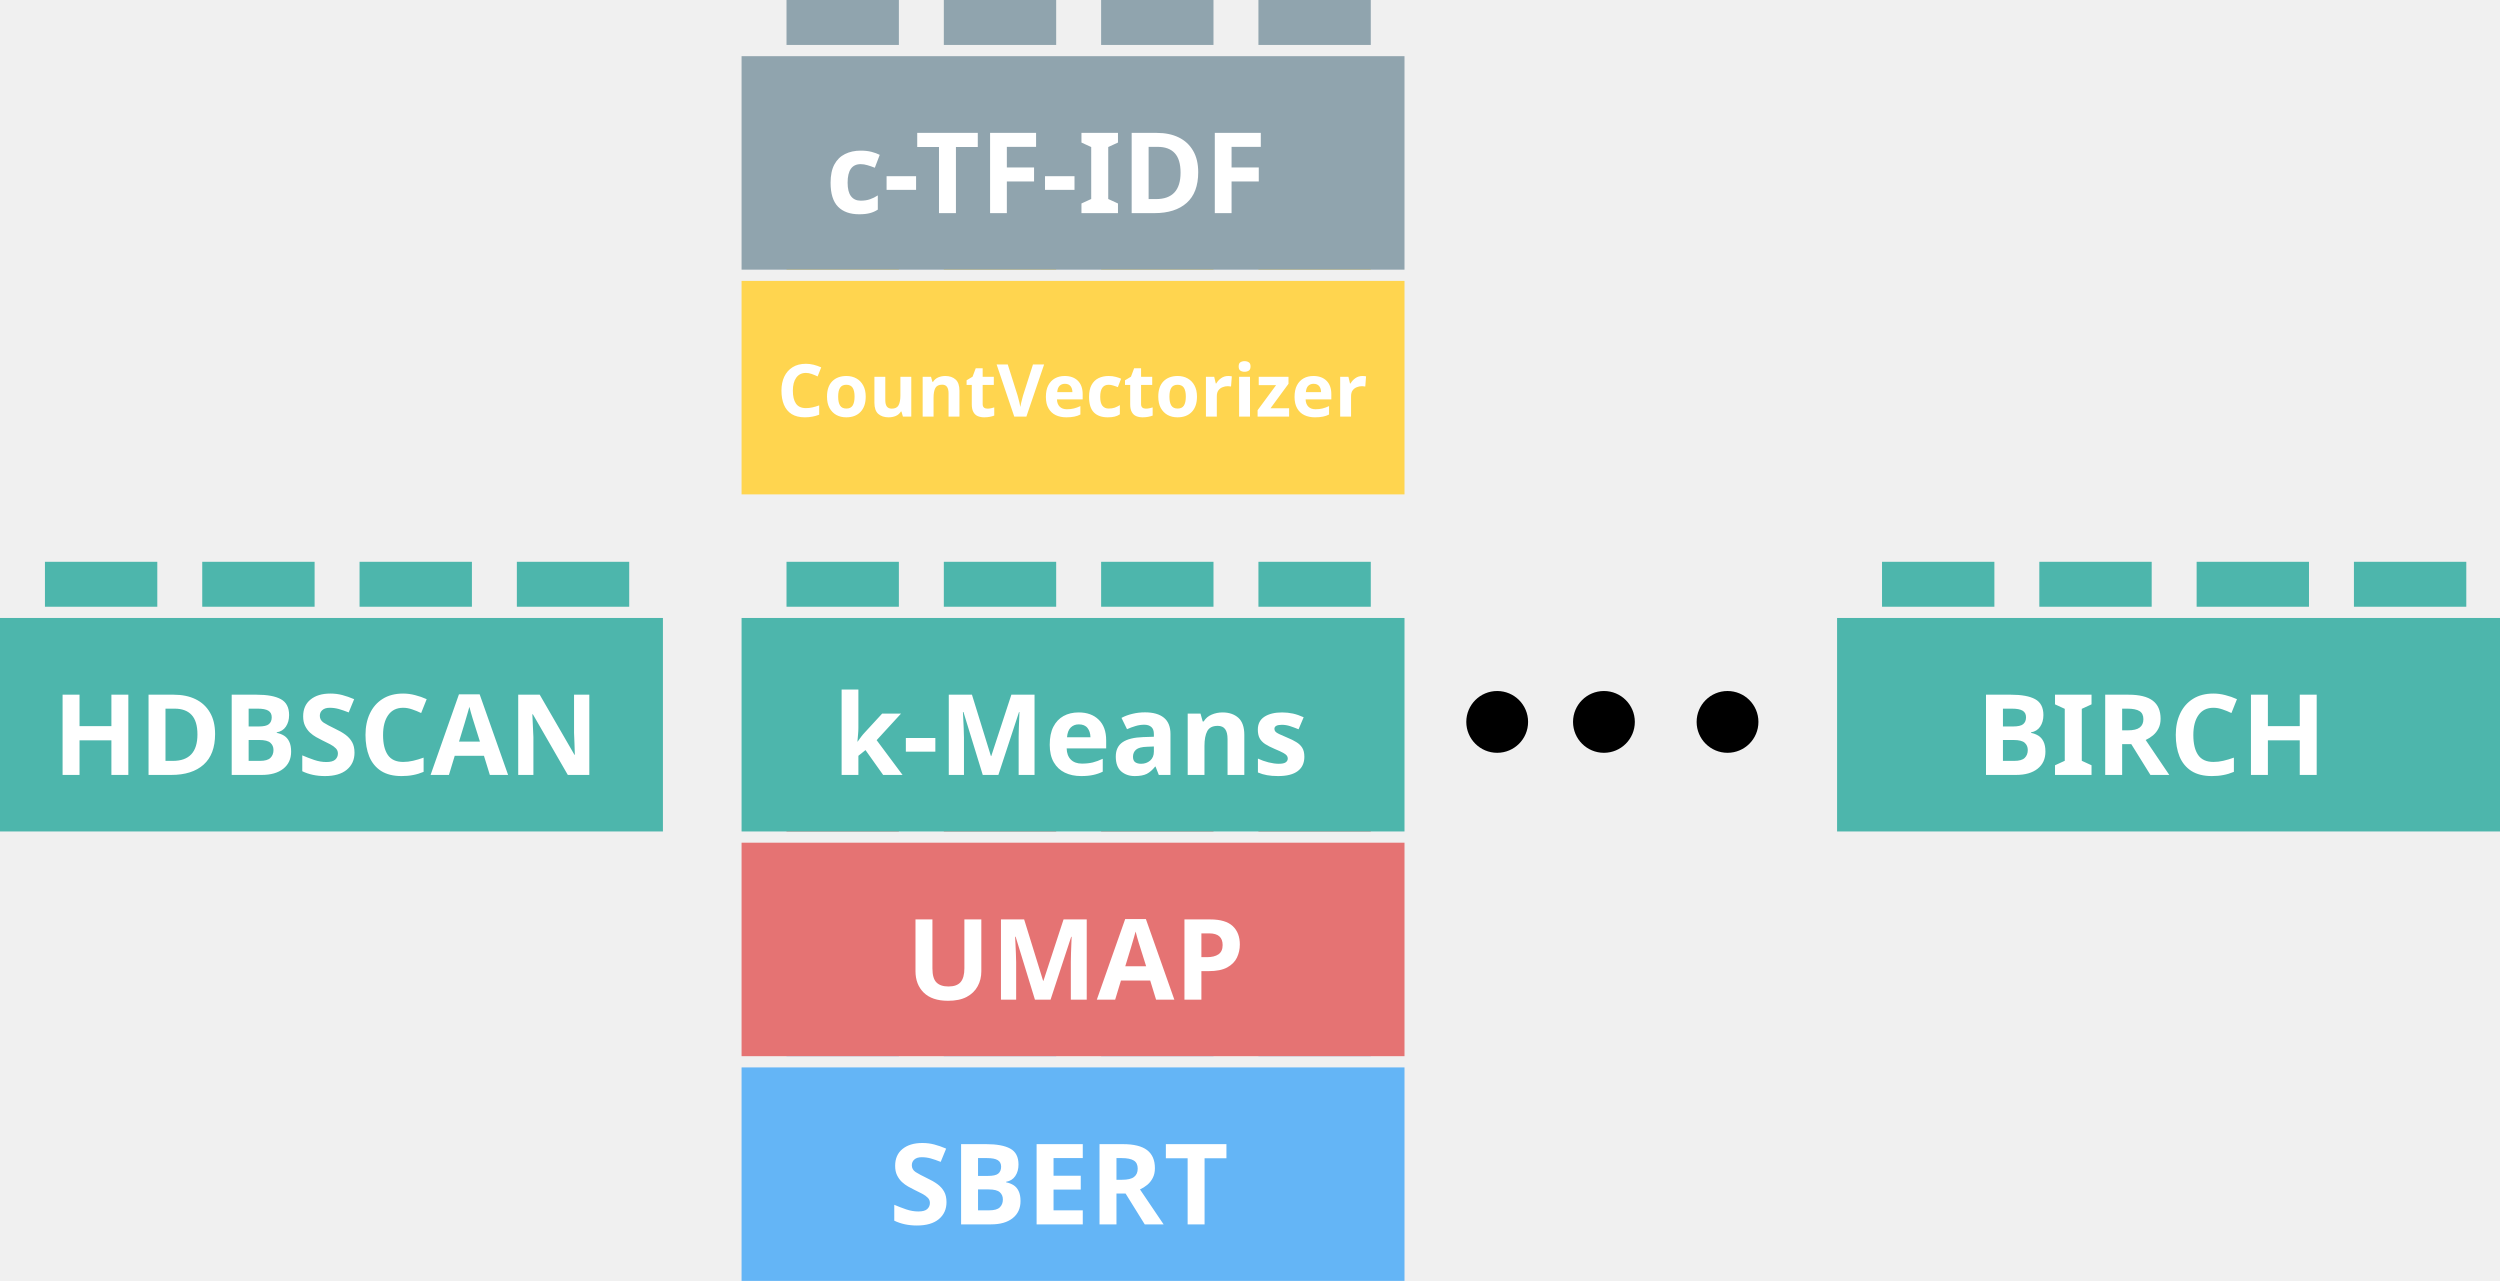
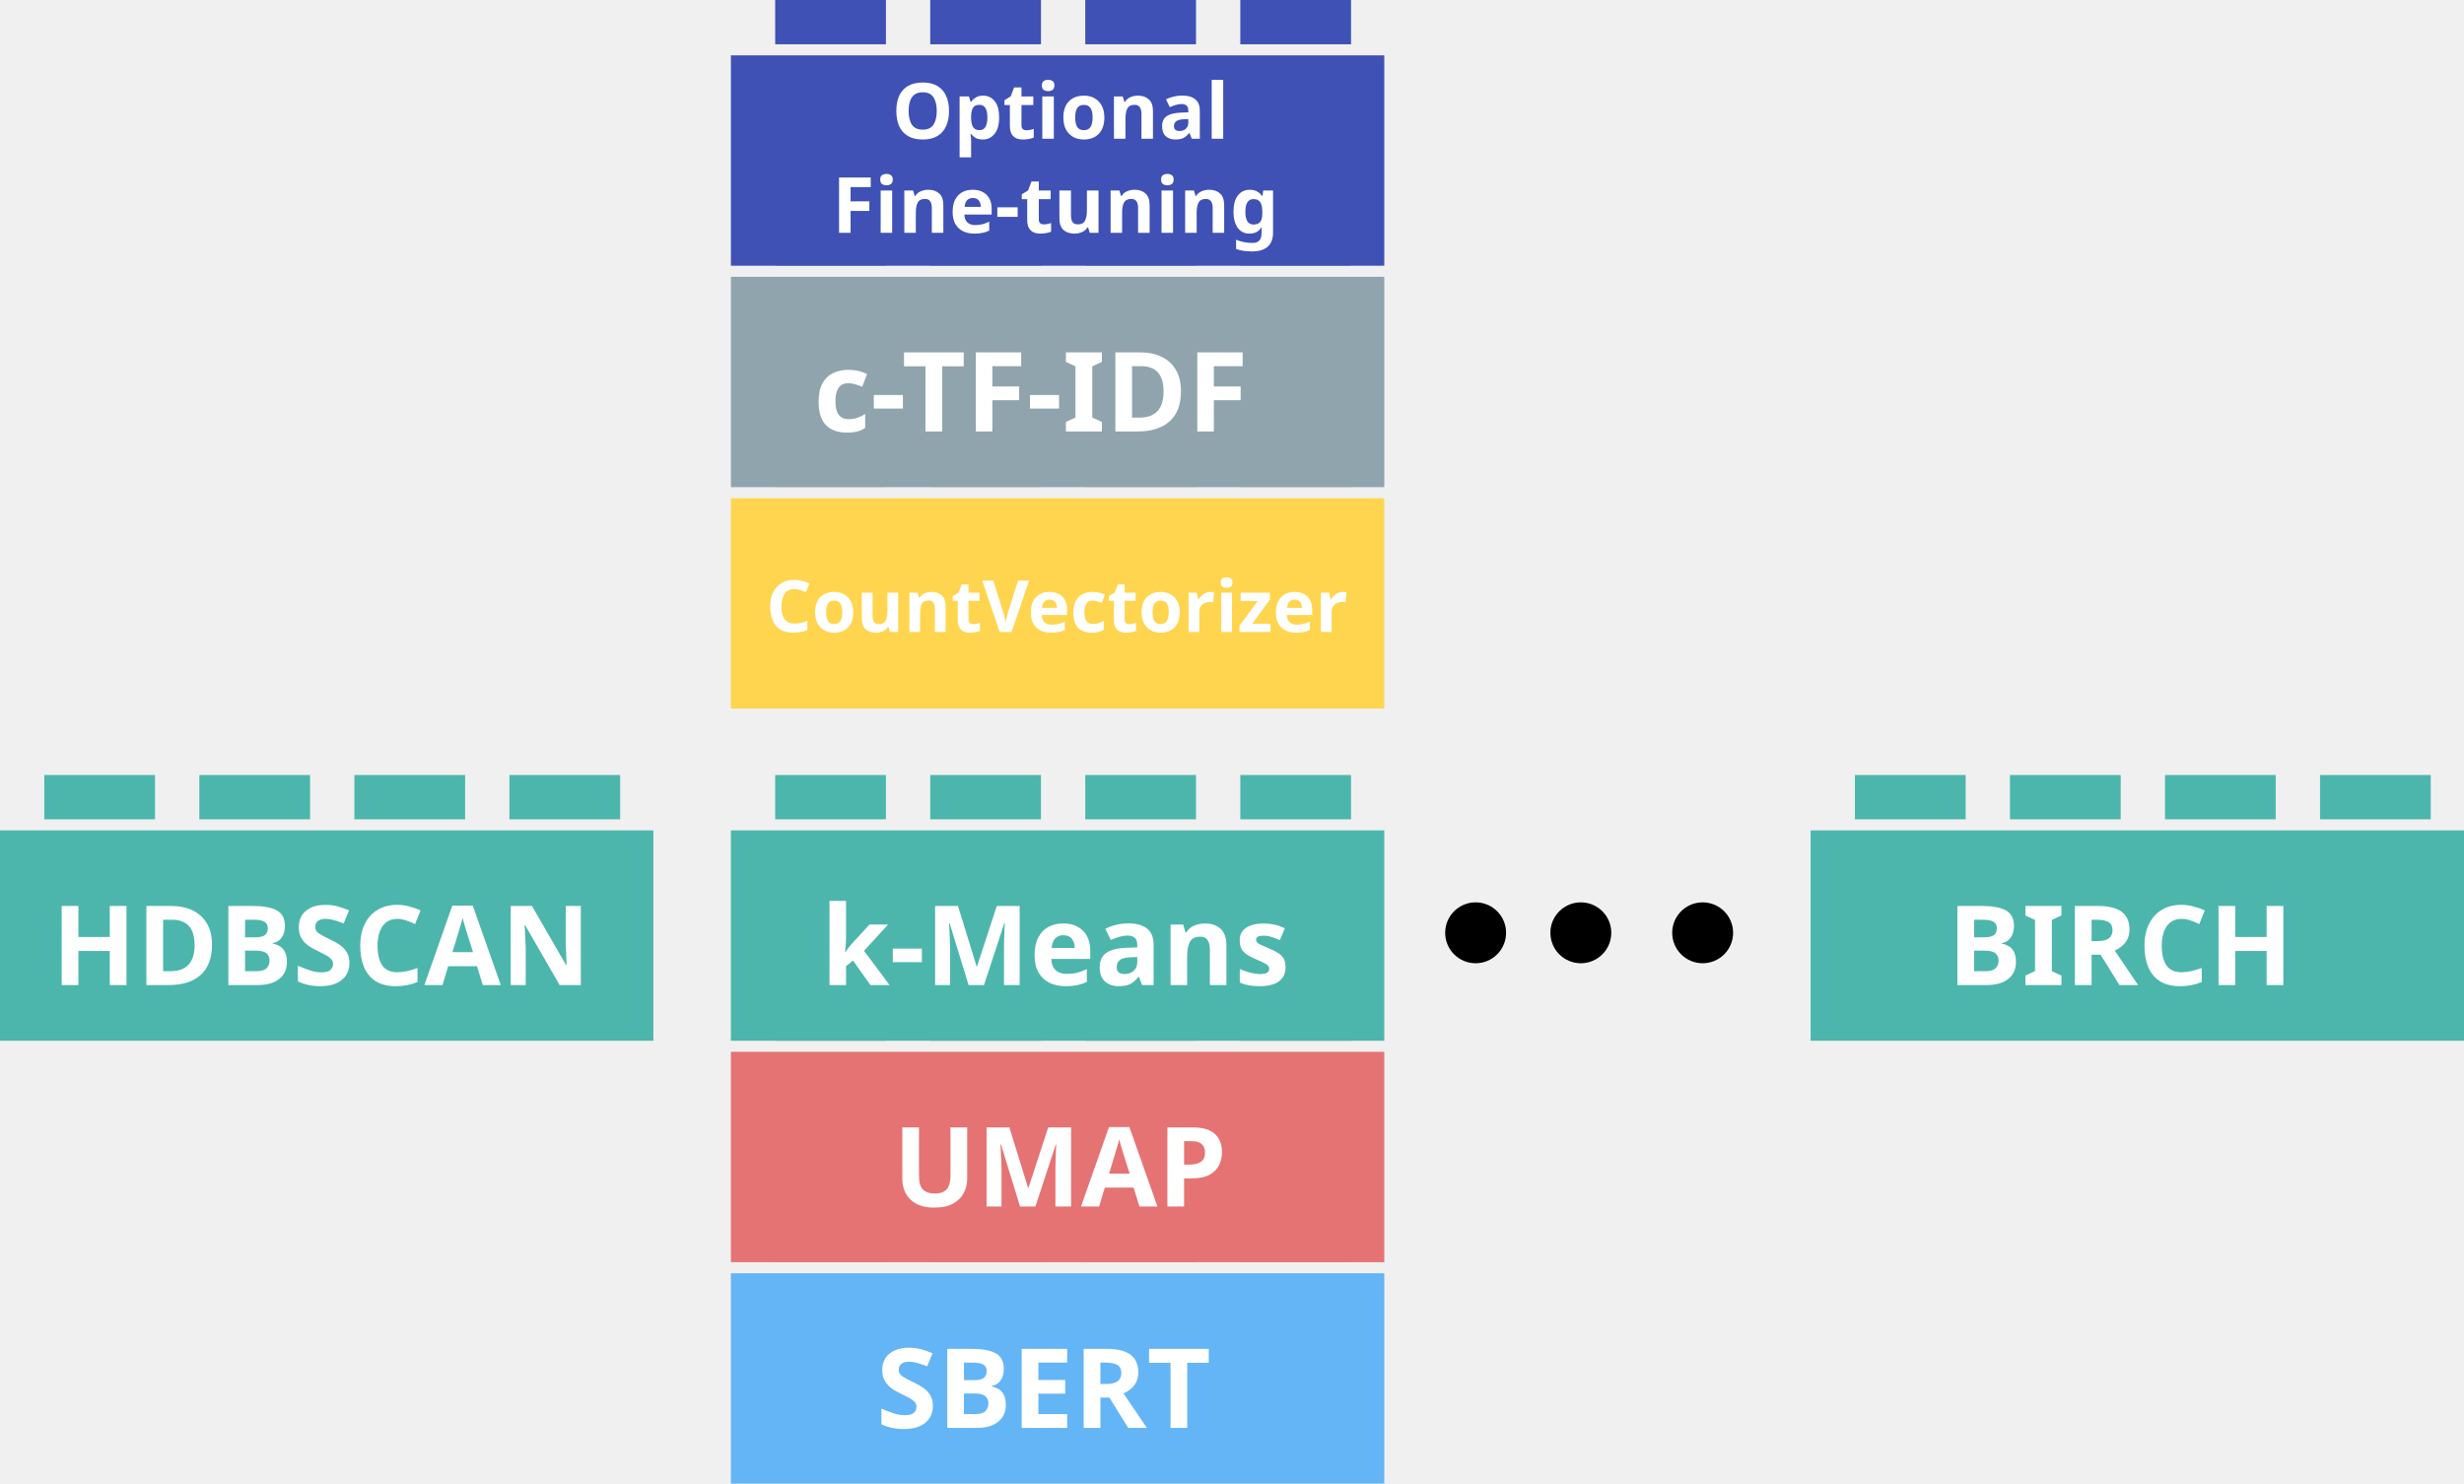
- <svg xmlns="http://www.w3.org/2000/svg" width="445" height="228" viewBox="0 0 445 228" fill="none">
-   <rect x="132" y="190" width="118" height="38" fill="#64B5F6" />
-   <rect x="224" y="180" width="20" height="8" fill="#64B5F6" />
-   <rect x="196" y="180" width="20" height="8" fill="#64B5F6" />
-   <rect x="168" y="180" width="20" height="8" fill="#64B5F6" />
-   <rect x="140" y="180" width="20" height="8" fill="#64B5F6" />
+ <svg xmlns="http://www.w3.org/2000/svg" width="445" height="268" viewBox="0 0 445 268" fill="none">
+   <rect x="132" y="230" width="118" height="38" fill="#64B5F6" />
+   <rect x="224" y="220" width="20" height="8" fill="#64B5F6" />
+   <rect x="196" y="220" width="20" height="8" fill="#64B5F6" />
+   <rect x="168" y="220" width="20" height="8" fill="#64B5F6" />
+   <rect x="140" y="220" width="20" height="8" fill="#64B5F6" />
  <text fill="white" xml:space="preserve" style="white-space: pre" font-family="Tahoma" font-size="20" font-weight="bold" letter-spacing="0em">
-     <tspan x="158.256" y="217.939">SBERT</tspan>
+     <tspan x="158.256" y="257.939">SBERT</tspan>
  </text>
-   <rect x="132" y="150" width="118" height="38" fill="#E57373" />
-   <rect x="224" y="140" width="20" height="8" fill="#E57373" />
-   <rect x="196" y="140" width="20" height="8" fill="#E57373" />
-   <rect x="168" y="140" width="20" height="8" fill="#E57373" />
-   <rect x="140" y="140" width="20" height="8" fill="#E57373" />
+   <rect x="132" y="190" width="118" height="38" fill="#E57373" />
+   <rect x="224" y="180" width="20" height="8" fill="#E57373" />
+   <rect x="196" y="180" width="20" height="8" fill="#E57373" />
+   <rect x="168" y="180" width="20" height="8" fill="#E57373" />
+   <rect x="140" y="180" width="20" height="8" fill="#E57373" />
  <text fill="white" xml:space="preserve" style="white-space: pre" font-family="Tahoma" font-size="20" font-weight="bold" letter-spacing="0em">
-     <tspan x="161.254" y="177.939">UMAP</tspan>
+     <tspan x="161.254" y="217.939">UMAP</tspan>
  </text>
-   <rect y="110" width="118" height="38" fill="#4DB6AC" />
-   <rect x="92" y="100" width="20" height="8" fill="#4DB6AC" />
-   <rect x="64" y="100" width="20" height="8" fill="#4DB6AC" />
-   <rect x="36" y="100" width="20" height="8" fill="#4DB6AC" />
-   <rect x="8" y="100" width="20" height="8" fill="#4DB6AC" />
+   <rect y="150" width="118" height="38" fill="#4DB6AC" />
+   <rect x="92" y="140" width="20" height="8" fill="#4DB6AC" />
+   <rect x="64" y="140" width="20" height="8" fill="#4DB6AC" />
+   <rect x="36" y="140" width="20" height="8" fill="#4DB6AC" />
+   <rect x="8" y="140" width="20" height="8" fill="#4DB6AC" />
  <text fill="white" xml:space="preserve" style="white-space: pre" font-family="Tahoma" font-size="20" font-weight="bold" letter-spacing="0em">
-     <tspan x="9.342" y="137.939">HDBSCAN</tspan>
+     <tspan x="9.342" y="177.939">HDBSCAN</tspan>
  </text>
-   <rect x="132" y="50" width="118" height="38" fill="#FFD54F" />
-   <rect x="224" y="40" width="20" height="8" fill="#FFD54F" />
-   <rect x="196" y="40" width="20" height="8" fill="#FFD54F" />
-   <rect x="168" y="40" width="20" height="8" fill="#FFD54F" />
-   <rect x="140" y="40" width="20" height="8" fill="#FFD54F" />
+   <rect x="132" y="90" width="118" height="38" fill="#FFD54F" />
+   <rect x="224" y="80" width="20" height="8" fill="#FFD54F" />
+   <rect x="196" y="80" width="20" height="8" fill="#FFD54F" />
+   <rect x="168" y="80" width="20" height="8" fill="#FFD54F" />
+   <rect x="140" y="80" width="20" height="8" fill="#FFD54F" />
  <text fill="white" xml:space="preserve" style="white-space: pre" font-family="Tahoma" font-size="13" font-weight="bold" letter-spacing="0em">
-     <tspan x="138.346" y="74.161">CountVectorizer</tspan>
+     <tspan x="138.346" y="114.161">CountVectorizer</tspan>
  </text>
-   <rect x="132" y="10" width="118" height="38" fill="#90A4AE" />
-   <rect x="224" width="20" height="8" fill="#90A4AE" />
-   <rect x="196" width="20" height="8" fill="#90A4AE" />
-   <rect x="168" width="20" height="8" fill="#90A4AE" />
-   <rect x="140" width="20" height="8" fill="#90A4AE" />
+   <rect x="132" y="50" width="118" height="38" fill="#90A4AE" />
+   <rect x="224" y="40" width="20" height="8" fill="#90A4AE" />
+   <rect x="196" y="40" width="20" height="8" fill="#90A4AE" />
+   <rect x="168" y="40" width="20" height="8" fill="#90A4AE" />
+   <rect x="140" y="40" width="20" height="8" fill="#90A4AE" />
  <text fill="white" xml:space="preserve" style="white-space: pre" font-family="Tahoma" font-size="20" font-weight="bold" letter-spacing="0em">
-     <tspan x="146.938" y="37.94">c-TF-IDF</tspan>
+     <tspan x="146.938" y="77.939">c-TF-IDF</tspan>
  </text>
-   <rect x="132" y="110" width="118" height="38" fill="#4DB6AC" />
-   <rect x="224" y="100" width="20" height="8" fill="#4DB6AC" />
-   <rect x="196" y="100" width="20" height="8" fill="#4DB6AC" />
-   <rect x="168" y="100" width="20" height="8" fill="#4DB6AC" />
-   <rect x="140" y="100" width="20" height="8" fill="#4DB6AC" />
+   <rect x="132" y="10" width="118" height="38" fill="#3F51B5" />
+   <rect x="224" width="20" height="8" fill="#3F51B5" />
+   <rect x="196" width="20" height="8" fill="#3F51B5" />
+   <rect x="168" width="20" height="8" fill="#3F51B5" />
+   <rect x="140" width="20" height="8" fill="#3F51B5" />
+   <text fill="white" xml:space="preserve" style="white-space: pre" font-family="Tahoma" font-size="14" font-weight="bold" letter-spacing="0em">
+     <tspan x="161.065" y="25.058">Optional
+ </tspan>
+     <tspan x="150.271" y="42.058">Fine-tuning</tspan>
+   </text>
+   <rect x="132" y="150" width="118" height="38" fill="#4DB6AC" />
+   <rect x="224" y="140" width="20" height="8" fill="#4DB6AC" />
+   <rect x="196" y="140" width="20" height="8" fill="#4DB6AC" />
+   <rect x="168" y="140" width="20" height="8" fill="#4DB6AC" />
+   <rect x="140" y="140" width="20" height="8" fill="#4DB6AC" />
  <text fill="white" xml:space="preserve" style="white-space: pre" font-family="Tahoma" font-size="20" font-weight="bold" letter-spacing="0em">
-     <tspan x="148.246" y="137.939">k-Means</tspan>
+     <tspan x="148.246" y="177.939">k-Means</tspan>
  </text>
-   <rect x="327" y="110" width="118" height="38" fill="#4DB6AC" />
-   <rect x="419" y="100" width="20" height="8" fill="#4DB6AC" />
-   <rect x="391" y="100" width="20" height="8" fill="#4DB6AC" />
-   <rect x="363" y="100" width="20" height="8" fill="#4DB6AC" />
-   <rect x="335" y="100" width="20" height="8" fill="#4DB6AC" />
+   <rect x="327" y="150" width="118" height="38" fill="#4DB6AC" />
+   <rect x="419" y="140" width="20" height="8" fill="#4DB6AC" />
+   <rect x="391" y="140" width="20" height="8" fill="#4DB6AC" />
+   <rect x="363" y="140" width="20" height="8" fill="#4DB6AC" />
+   <rect x="335" y="140" width="20" height="8" fill="#4DB6AC" />
  <text fill="white" xml:space="preserve" style="white-space: pre" font-family="Tahoma" font-size="20" font-weight="bold" letter-spacing="0em">
-     <tspan x="351.709" y="137.939">BIRCH</tspan>
+     <tspan x="351.709" y="177.939">BIRCH</tspan>
  </text>
-   <circle cx="266.5" cy="128.5" r="5.5" fill="black" />
-   <circle cx="285.5" cy="128.5" r="5.5" fill="black" />
-   <circle cx="307.5" cy="128.5" r="5.5" fill="black" />
+   <circle cx="266.5" cy="168.5" r="5.5" fill="black" />
+   <circle cx="285.5" cy="168.5" r="5.5" fill="black" />
+   <circle cx="307.5" cy="168.5" r="5.5" fill="black" />
</svg>
